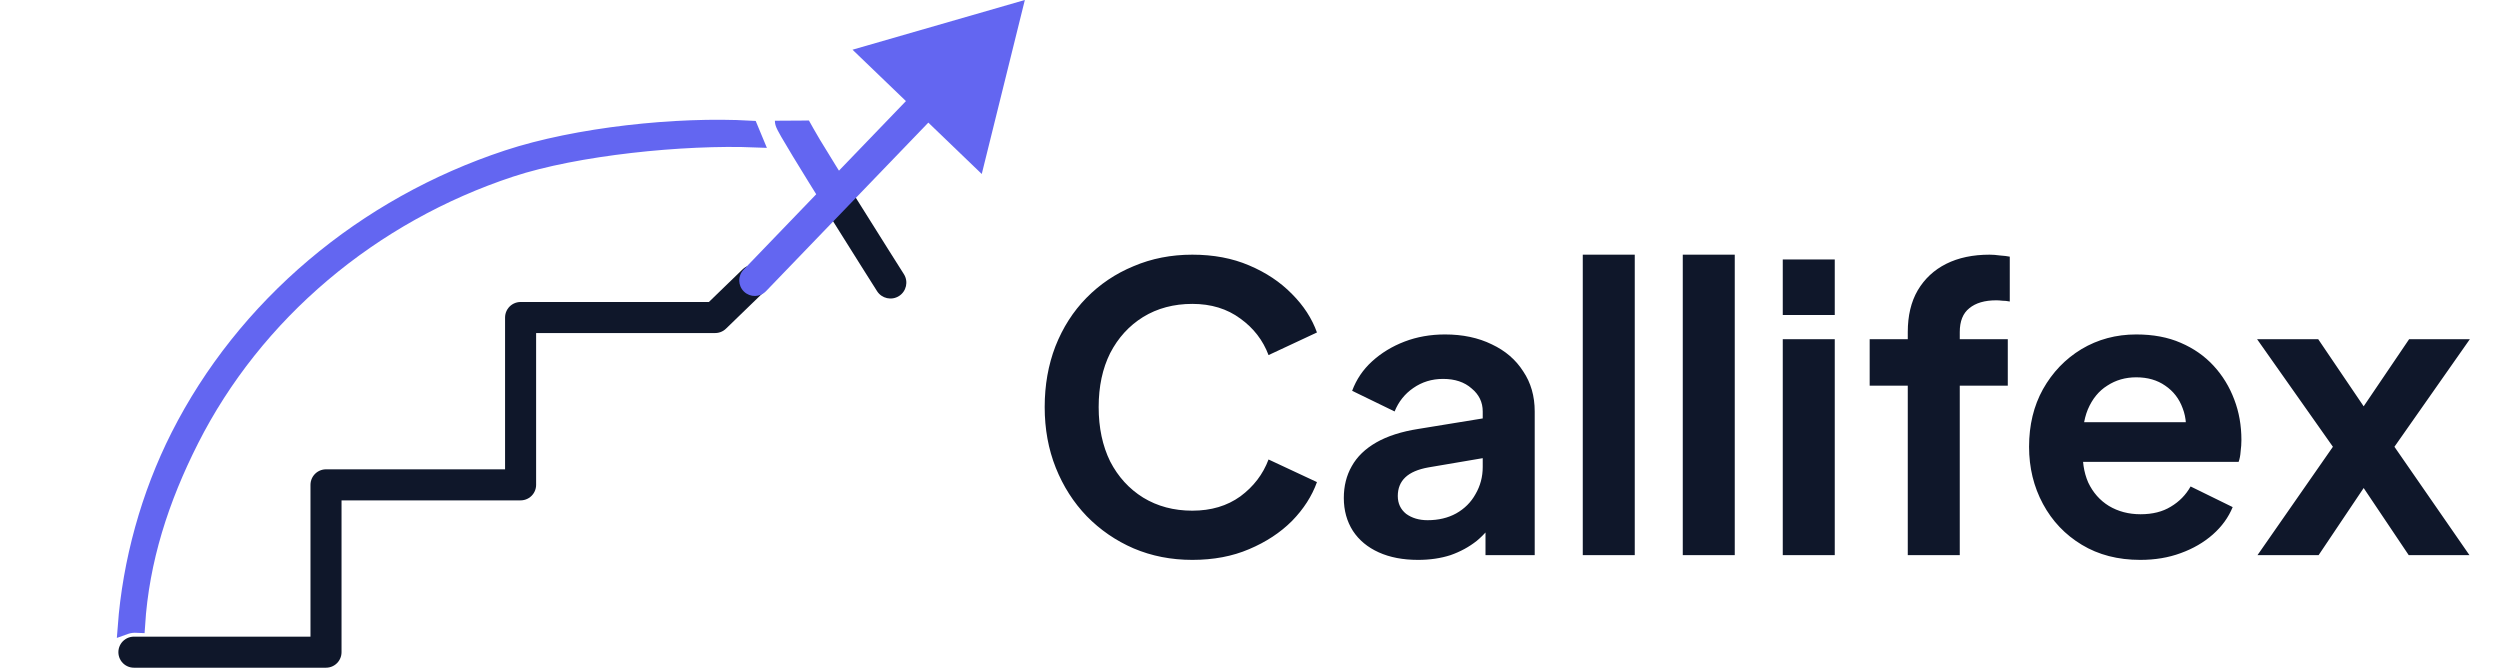
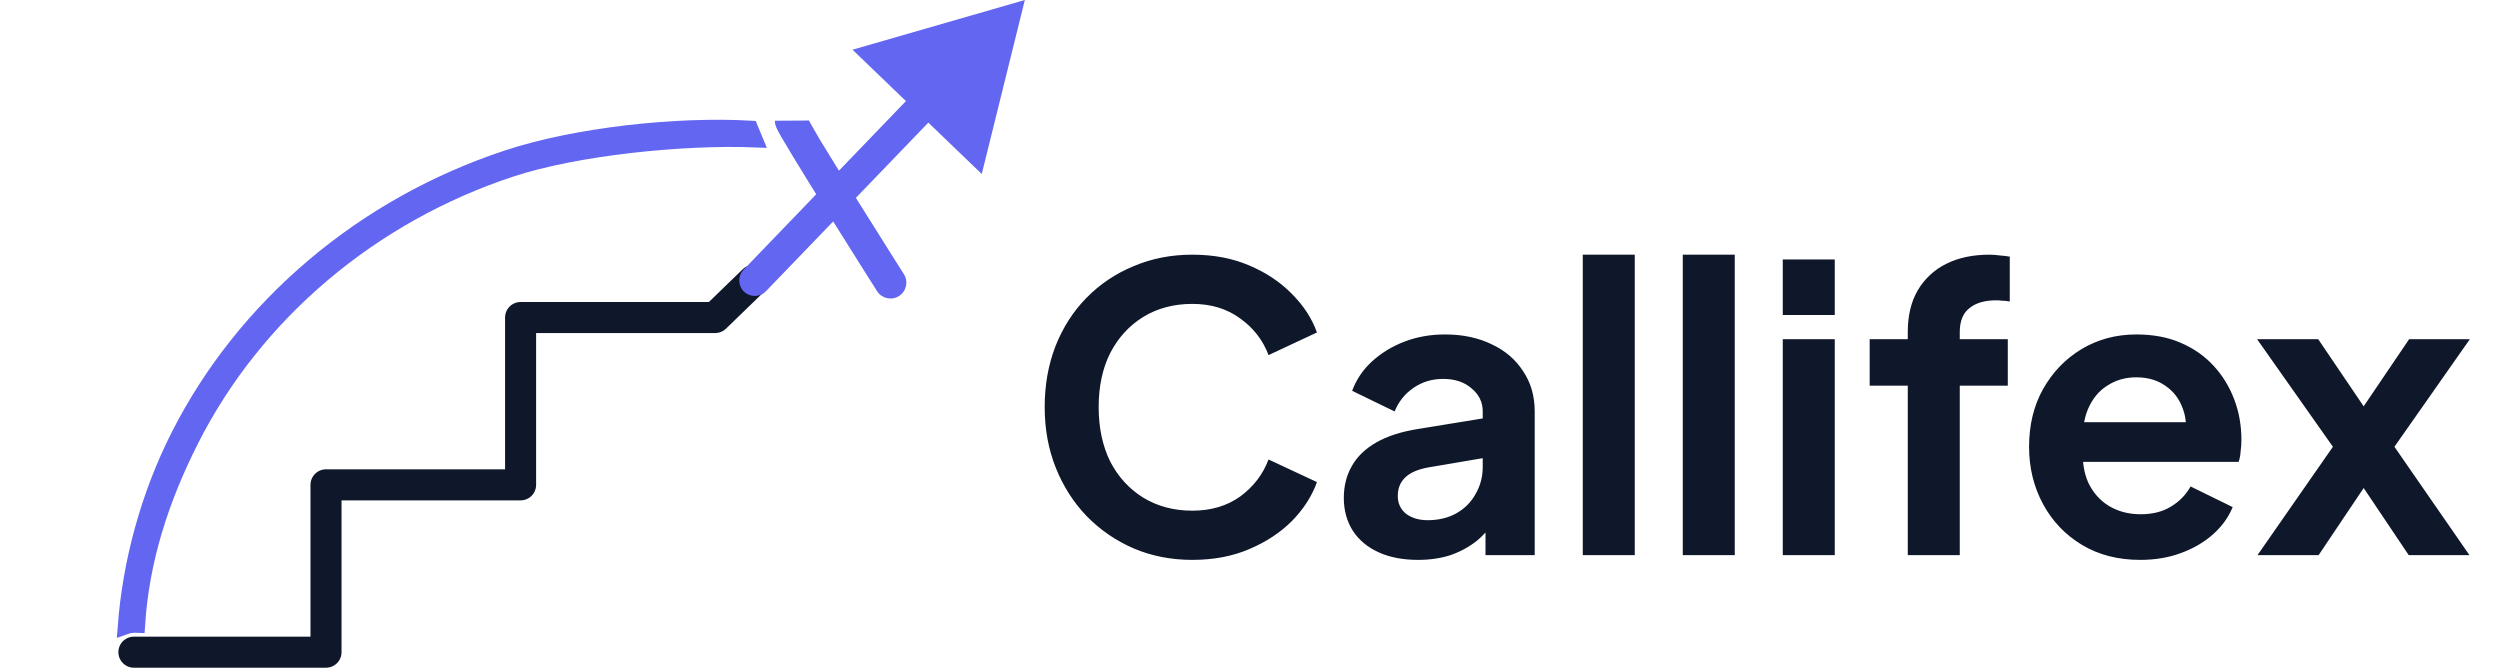
<svg xmlns="http://www.w3.org/2000/svg" width="322" height="86" viewBox="0 0 322 86" fill="none">
  <path d="M17.247 84H41.99V62.448H67.052V40.896H92.114L97.046 36.122" stroke="#0F172A" stroke-width="4" stroke-linecap="round" stroke-linejoin="round" />
-   <path d="M116.42 35.31C117.025 36.264 116.741 37.528 115.787 38.132C114.832 38.736 113.568 38.452 112.963 37.498C112.963 37.498 112.962 37.496 112.961 37.495C112.959 37.493 112.957 37.489 112.954 37.484C112.948 37.474 112.938 37.459 112.926 37.44C112.902 37.402 112.866 37.345 112.819 37.27C112.725 37.122 112.586 36.904 112.411 36.626C112.059 36.07 111.557 35.276 110.955 34.321C109.75 32.411 108.144 29.858 106.537 27.285C104.931 24.713 103.32 22.115 102.109 20.118C101.505 19.122 100.993 18.263 100.628 17.628C100.448 17.314 100.293 17.034 100.178 16.812C100.122 16.705 100.062 16.582 100.01 16.463C99.985 16.405 99.948 16.317 99.915 16.215C99.899 16.167 99.807 15.897 99.805 15.55L103.897 15.525C103.897 15.521 103.897 15.517 103.897 15.514C103.906 15.515 103.914 15.517 103.923 15.518C103.966 15.523 104.017 15.526 104.074 15.523C104.107 15.524 104.145 15.522 104.189 15.518C104.527 16.109 105.013 17.017 105.609 17.998C106.806 19.972 108.405 22.552 110.009 25.12C111.611 27.686 113.214 30.234 114.417 32.141C115.018 33.094 115.519 33.887 115.87 34.441C116.045 34.718 116.183 34.935 116.277 35.084C116.324 35.158 116.36 35.215 116.384 35.253C116.396 35.272 116.405 35.286 116.411 35.296L116.42 35.31Z" fill="url(#paint0_linear_63_60)" />
+   <path d="M116.42 35.31C117.025 36.264 116.741 37.528 115.787 38.132C114.832 38.736 113.568 38.452 112.963 37.498C112.963 37.498 112.962 37.496 112.961 37.495C112.959 37.493 112.957 37.489 112.954 37.484C112.948 37.474 112.938 37.459 112.926 37.44C112.902 37.402 112.866 37.345 112.819 37.27C112.725 37.122 112.586 36.904 112.411 36.626C112.059 36.07 111.557 35.276 110.955 34.321C109.75 32.411 108.144 29.858 106.537 27.285C104.931 24.713 103.32 22.115 102.109 20.118C101.505 19.122 100.993 18.263 100.628 17.628C100.448 17.314 100.293 17.034 100.178 16.812C100.122 16.705 100.062 16.582 100.01 16.463C99.985 16.405 99.948 16.317 99.915 16.215C99.899 16.167 99.807 15.897 99.805 15.55L103.897 15.525C103.897 15.521 103.897 15.517 103.897 15.514C103.906 15.515 103.914 15.517 103.923 15.518C103.966 15.523 104.017 15.526 104.074 15.523C104.107 15.524 104.145 15.522 104.189 15.518C104.527 16.109 105.013 17.017 105.609 17.998C106.806 19.972 108.405 22.552 110.009 25.12C111.611 27.686 113.214 30.234 114.417 32.141C115.018 33.094 115.519 33.887 115.87 34.441C116.045 34.718 116.183 34.935 116.277 35.084C116.324 35.158 116.36 35.215 116.384 35.253C116.396 35.272 116.405 35.286 116.411 35.296L116.42 35.31Z" fill="#6366F1" />
  <path d="M95.774 34.736C95.008 35.531 95.032 36.797 95.829 37.562C96.625 38.328 97.891 38.304 98.658 37.508L97.216 36.122L95.774 34.736ZM132 2.1212e-06L109.804 6.403L126.45 22.41L132 2.1212e-06ZM97.216 36.122L98.658 37.508L120.956 14.352L119.514 12.966L118.073 11.579L95.774 34.736L97.216 36.122Z" fill="#6366F1" />
  <path d="M17.687 80.503C17.192 80.48 16.726 80.526 16.277 80.666C16.238 80.678 16.2 80.695 16.162 80.709C16.79 72.366 19.131 63.786 23.002 56.142C27.184 47.883 33.105 40.433 40.392 34.267C47.679 28.101 56.173 23.356 65.335 20.333C74.282 17.381 87.198 16.003 96.651 16.539L97.25 17.983C88.001 17.616 74.218 19.015 65.792 21.795C56.894 24.731 48.642 29.341 41.557 35.335C34.473 41.329 28.708 48.579 24.632 56.629C20.739 64.316 18.22 72.135 17.687 80.503Z" stroke="#6366F1" stroke-width="2" stroke-miterlimit="3.864" />
  <path d="M153.573 72.113C150.846 72.113 148.324 71.619 146.007 70.631C143.724 69.643 141.713 68.262 139.975 66.49C138.271 64.718 136.942 62.639 135.987 60.254C135.033 57.868 134.556 55.261 134.556 52.432C134.556 49.604 135.016 46.996 135.936 44.611C136.89 42.191 138.22 40.112 139.924 38.374C141.662 36.602 143.689 35.239 146.007 34.285C148.324 33.296 150.846 32.802 153.573 32.802C156.299 32.802 158.736 33.262 160.883 34.182C163.064 35.103 164.904 36.329 166.404 37.863C167.903 39.363 168.977 41.015 169.624 42.822L163.388 45.736C162.672 43.827 161.462 42.259 159.758 41.032C158.054 39.772 155.992 39.141 153.573 39.141C151.187 39.141 149.074 39.703 147.234 40.828C145.428 41.953 144.013 43.503 142.991 45.48C142.002 47.457 141.508 49.774 141.508 52.432C141.508 55.09 142.002 57.425 142.991 59.436C144.013 61.412 145.428 62.963 147.234 64.088C149.074 65.212 151.187 65.775 153.573 65.775C155.992 65.775 158.054 65.161 159.758 63.934C161.462 62.673 162.672 61.089 163.388 59.18L169.624 62.094C168.977 63.9 167.903 65.57 166.404 67.104C164.904 68.603 163.064 69.813 160.883 70.733C158.736 71.653 156.299 72.113 153.573 72.113ZM182.642 72.113C180.699 72.113 179.012 71.79 177.581 71.142C176.15 70.495 175.042 69.575 174.258 68.382C173.474 67.155 173.083 65.74 173.083 64.139C173.083 62.605 173.423 61.242 174.105 60.049C174.787 58.822 175.843 57.8 177.274 56.982C178.706 56.164 180.512 55.585 182.693 55.244L191.792 53.761V58.873L183.971 60.203C182.642 60.441 181.654 60.867 181.006 61.48C180.359 62.094 180.035 62.895 180.035 63.883C180.035 64.837 180.393 65.604 181.108 66.183C181.858 66.729 182.778 67.001 183.869 67.001C185.266 67.001 186.493 66.712 187.549 66.132C188.64 65.519 189.475 64.684 190.054 63.627C190.668 62.571 190.975 61.412 190.975 60.151V52.995C190.975 51.802 190.497 50.813 189.543 50.03C188.623 49.212 187.396 48.803 185.863 48.803C184.431 48.803 183.153 49.195 182.029 49.978C180.938 50.728 180.137 51.734 179.626 52.995L174.156 50.336C174.701 48.871 175.553 47.61 176.712 46.553C177.905 45.463 179.302 44.611 180.904 43.997C182.506 43.384 184.244 43.077 186.118 43.077C188.401 43.077 190.412 43.503 192.15 44.355C193.888 45.173 195.235 46.332 196.189 47.831C197.177 49.297 197.671 51.018 197.671 52.995V71.5H191.332V66.746L192.764 66.644C192.048 67.836 191.196 68.842 190.208 69.66C189.219 70.444 188.095 71.057 186.834 71.5C185.573 71.909 184.176 72.113 182.642 72.113ZM203.861 71.5V32.802H210.557V71.5H203.861ZM216.741 71.5V32.802H223.437V71.5H216.741ZM229.62 71.5V43.691H236.317V71.5H229.62ZM229.62 40.572V33.416H236.317V40.572H229.62ZM245.721 71.5V49.672H240.813V43.691H245.721V42.771C245.721 40.658 246.147 38.868 246.999 37.403C247.885 35.903 249.112 34.762 250.679 33.978C252.247 33.194 254.105 32.802 256.252 32.802C256.661 32.802 257.104 32.836 257.581 32.904C258.092 32.938 258.518 32.99 258.859 33.058V38.834C258.518 38.766 258.194 38.732 257.887 38.732C257.615 38.698 257.359 38.681 257.121 38.681C255.621 38.681 254.462 39.022 253.644 39.703C252.827 40.351 252.418 41.373 252.418 42.771V43.691H258.603V49.672H252.418V71.5H245.721ZM275.658 72.113C272.795 72.113 270.29 71.466 268.143 70.171C265.996 68.876 264.326 67.121 263.134 64.906C261.941 62.69 261.344 60.237 261.344 57.544C261.344 54.75 261.941 52.279 263.134 50.132C264.36 47.951 266.013 46.23 268.092 44.969C270.205 43.708 272.557 43.077 275.147 43.077C277.328 43.077 279.236 43.435 280.872 44.151C282.542 44.867 283.956 45.855 285.115 47.116C286.274 48.377 287.16 49.825 287.773 51.461C288.387 53.063 288.694 54.801 288.694 56.675C288.694 57.152 288.66 57.647 288.591 58.158C288.557 58.669 288.472 59.112 288.336 59.487H266.865V54.375H284.553L281.383 56.777C281.69 55.21 281.605 53.812 281.128 52.586C280.685 51.359 279.935 50.387 278.879 49.672C277.856 48.956 276.612 48.598 275.147 48.598C273.75 48.598 272.506 48.956 271.415 49.672C270.324 50.353 269.49 51.376 268.91 52.739C268.365 54.068 268.16 55.687 268.297 57.595C268.16 59.299 268.382 60.816 268.961 62.145C269.575 63.44 270.461 64.445 271.62 65.161C272.812 65.877 274.176 66.235 275.709 66.235C277.243 66.235 278.538 65.911 279.594 65.263C280.685 64.616 281.537 63.747 282.15 62.656L287.569 65.314C287.024 66.644 286.172 67.819 285.013 68.842C283.854 69.864 282.474 70.665 280.872 71.244C279.305 71.824 277.566 72.113 275.658 72.113ZM290.766 71.5L300.479 57.544L290.715 43.691H298.587L306.204 54.937H302.677L310.294 43.691H318.115L308.402 57.544L318.064 71.5H310.243L302.728 60.305H306.153L298.638 71.5H290.766Z" fill="#0F172A" />
-   <defs>
-     <linearGradient id="paint0_linear_63_60" x1="100.518" y1="16.654" x2="113.206" y2="37.317" gradientUnits="userSpaceOnUse">
-       <stop stop-color="#6366F1" />
-       <stop offset="0.5" stop-color="#6366F1" />
-       <stop offset="0.5" stop-color="#0F172A" />
-       <stop offset="1" stop-color="#0F172A" />
-     </linearGradient>
-   </defs>
</svg>
